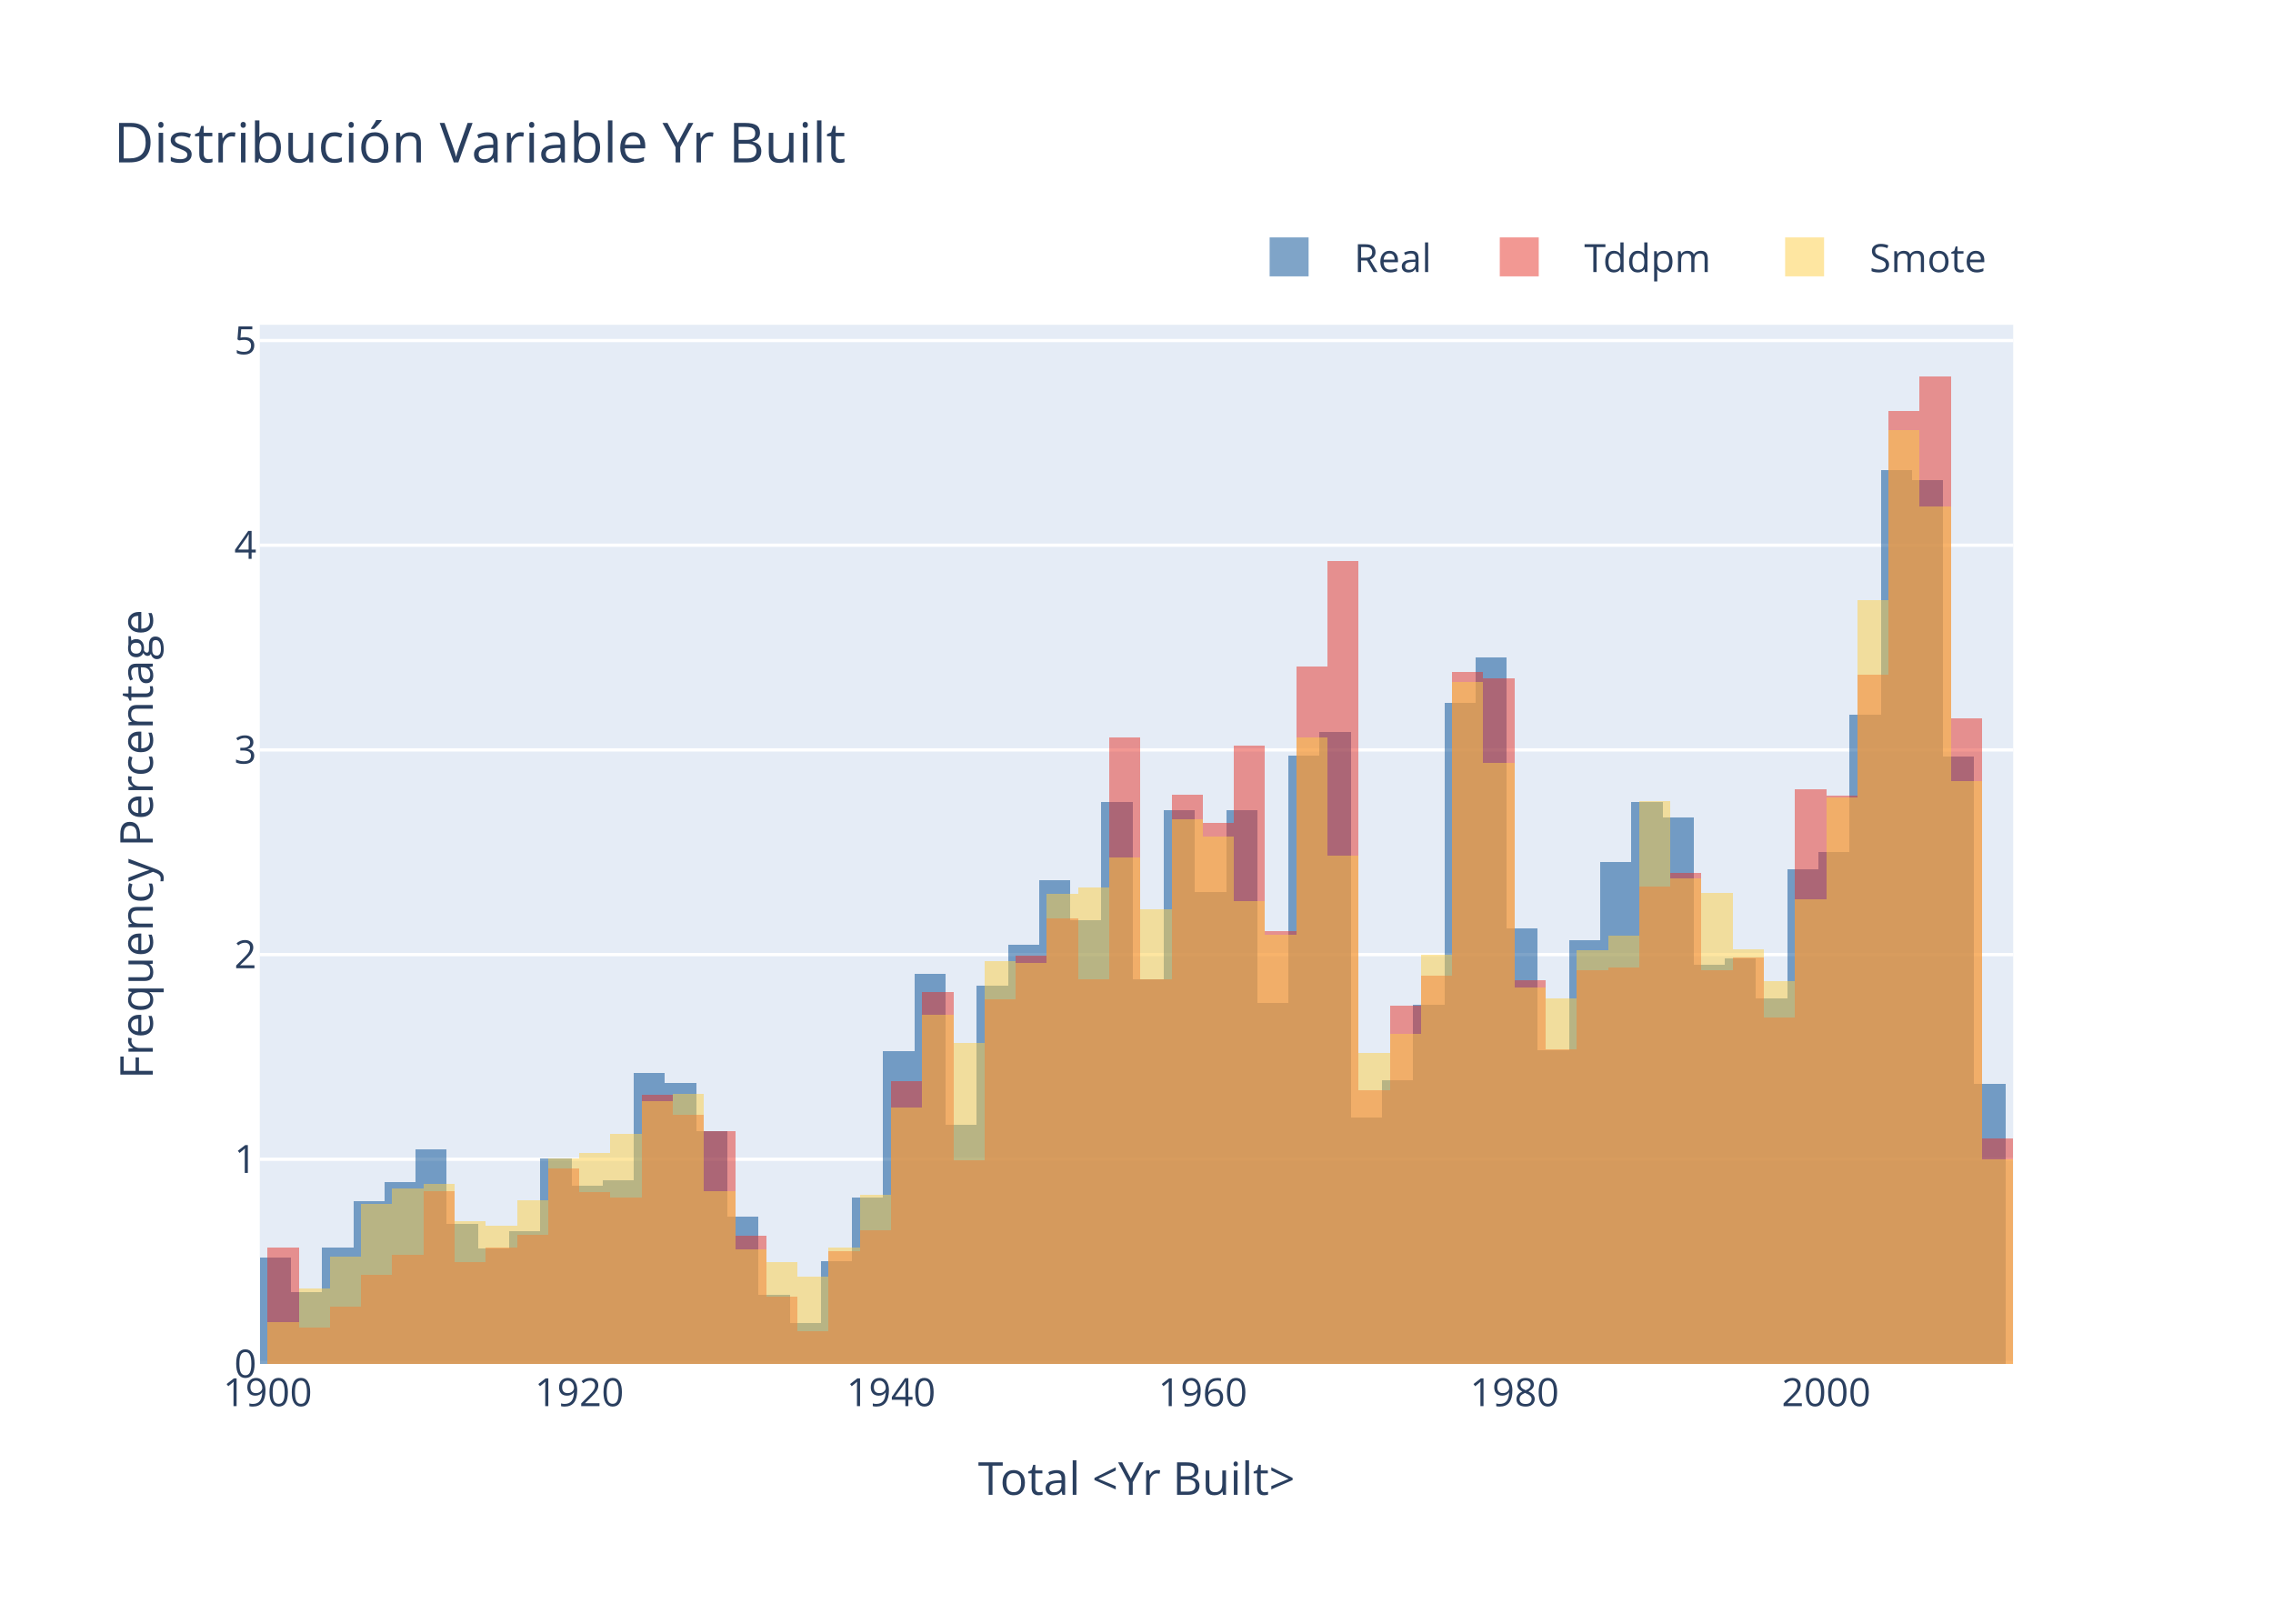
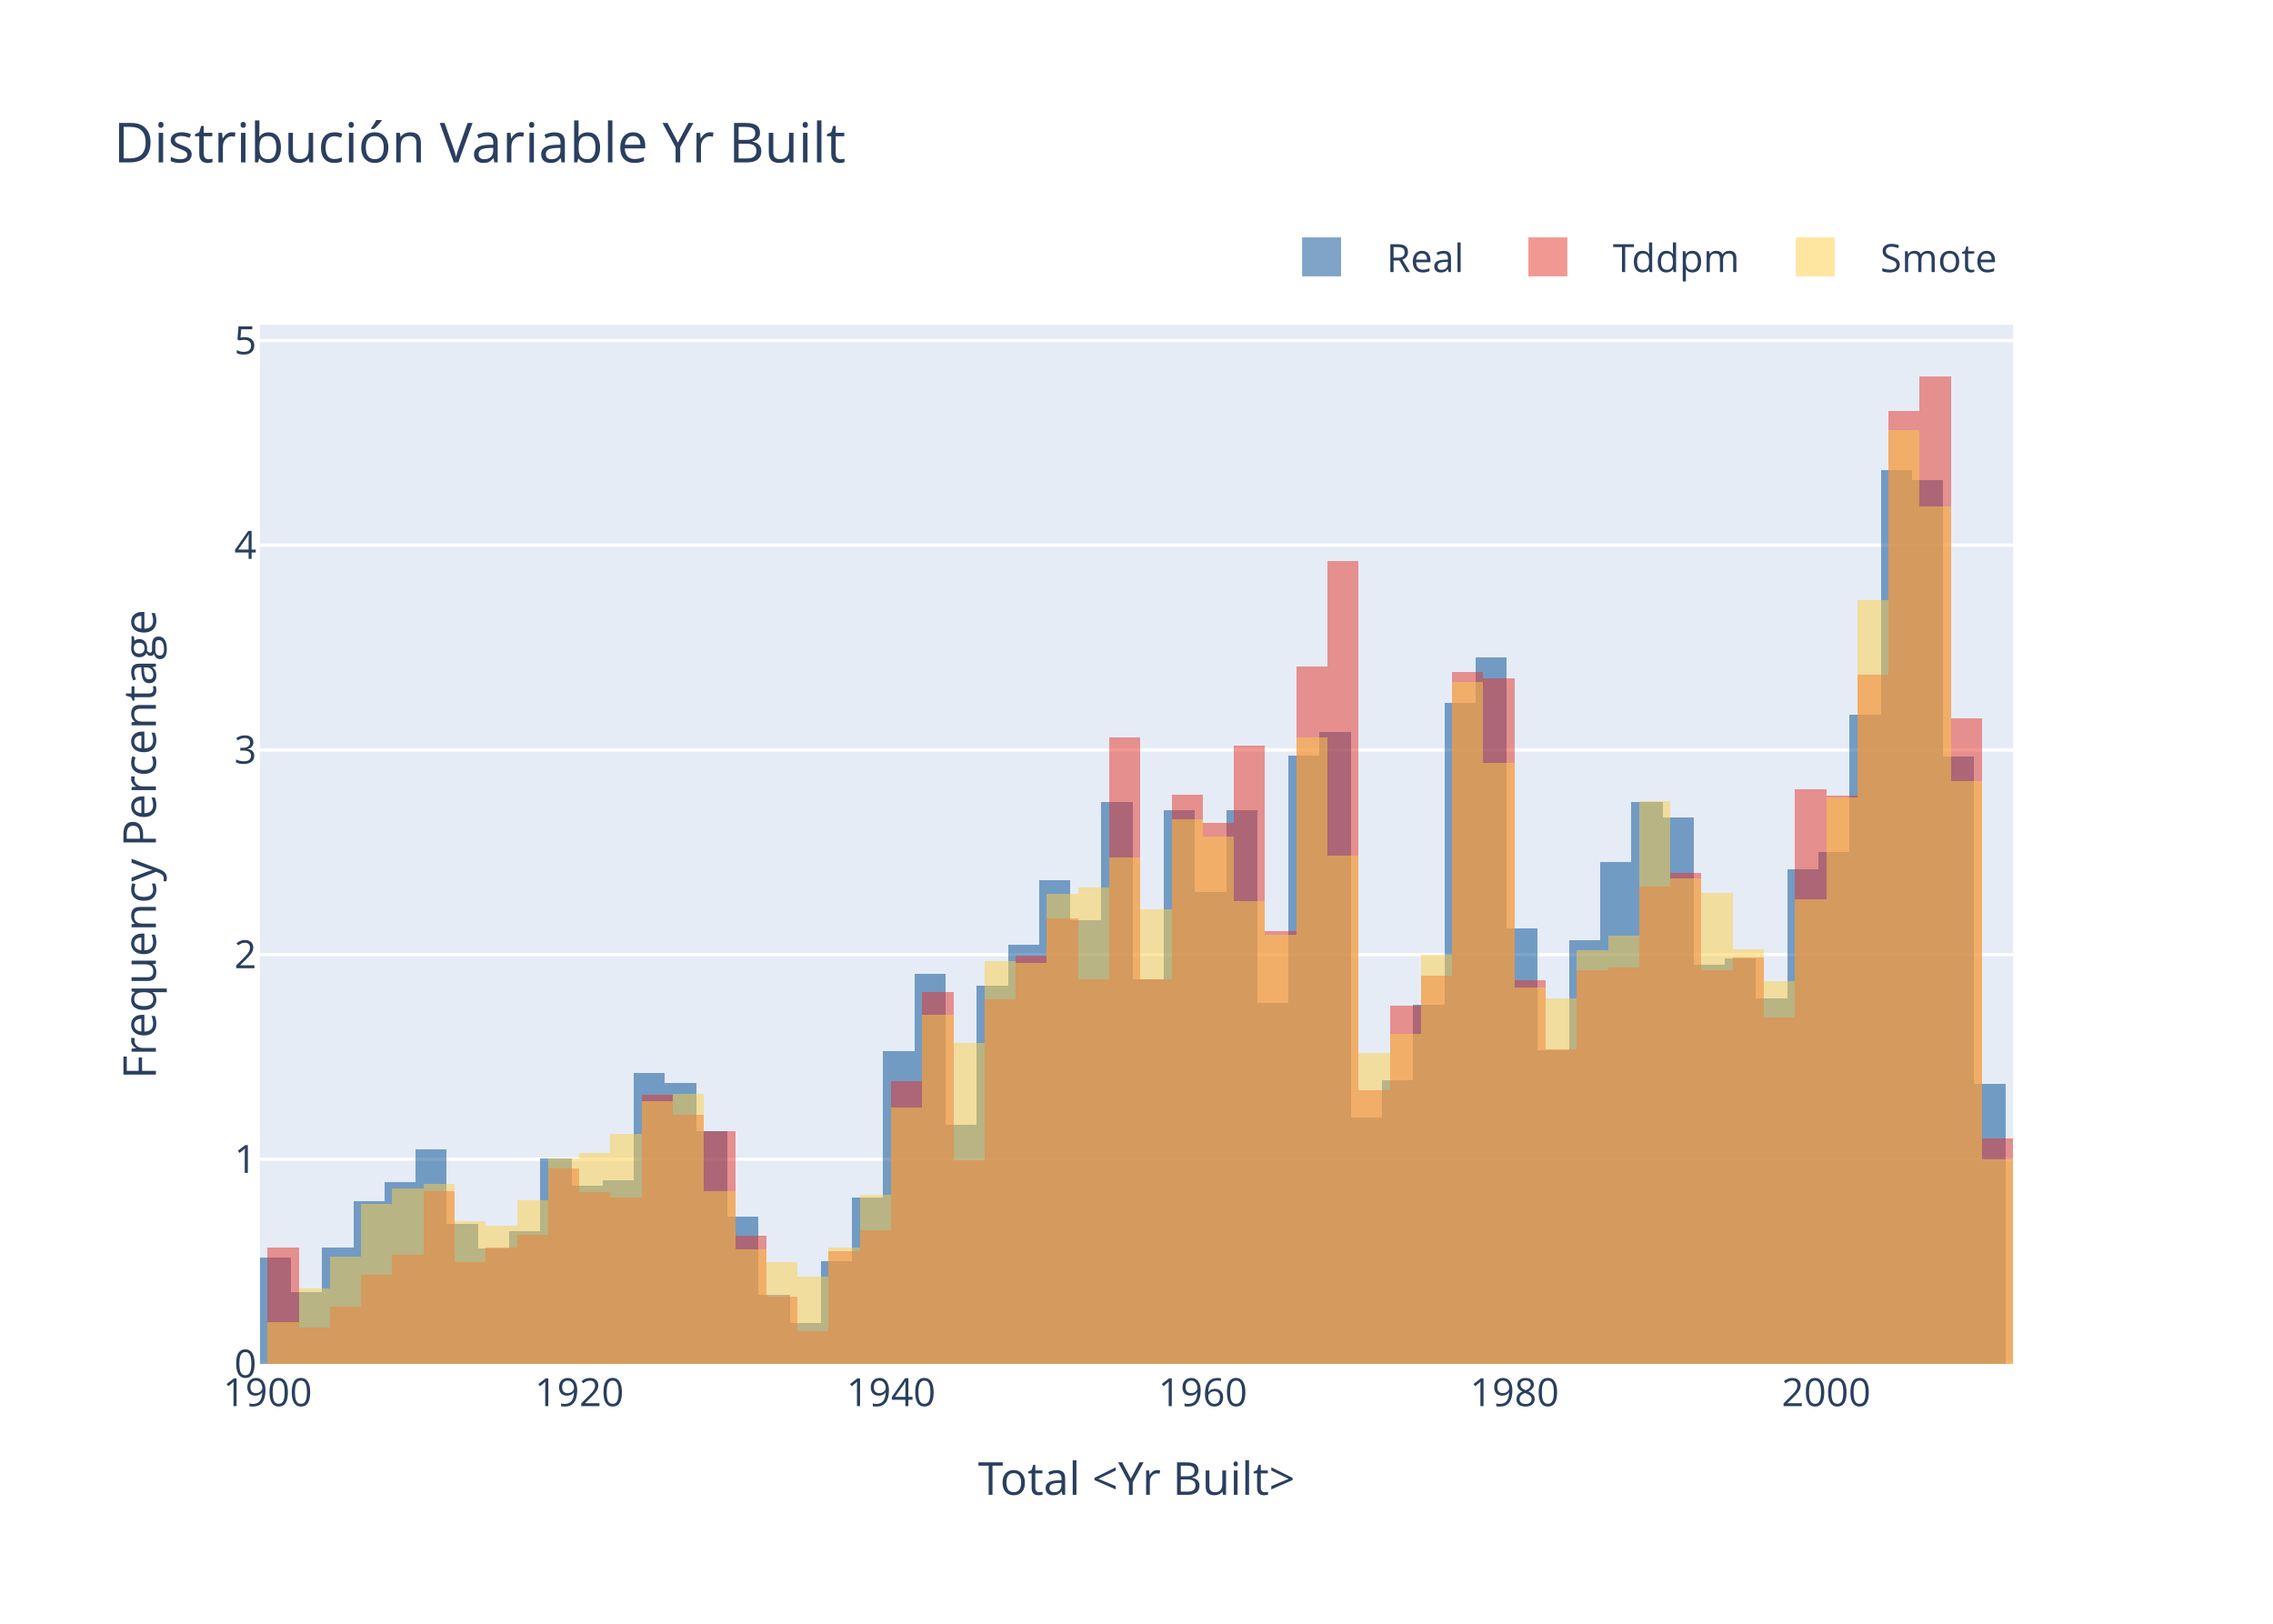
<svg xmlns="http://www.w3.org/2000/svg" class="main-svg" width="700" height="500" style="" viewBox="0 0 700 500">
  <rect x="0" y="0" width="700" height="500" style="fill: rgb(255, 255, 255); fill-opacity: 1;" />
-   <defs id="defs-e7c04e">
+   <defs id="defs-56df5b">
    <g class="clips">
-       <clipPath id="clipe7c04exyplot" class="plotclip">
+       <clipPath id="clip56df5bxyplot" class="plotclip">
        <rect width="540" height="320" />
      </clipPath>
-       <clipPath class="axesclip" id="clipe7c04ex">
+       <clipPath class="axesclip" id="clip56df5bx">
        <rect x="80" y="0" width="540" height="500" />
      </clipPath>
-       <clipPath class="axesclip" id="clipe7c04ey">
+       <clipPath class="axesclip" id="clip56df5by">
        <rect x="0" y="100" width="700" height="320" />
      </clipPath>
-       <clipPath class="axesclip" id="clipe7c04exy">
+       <clipPath class="axesclip" id="clip56df5bxy">
        <rect x="80" y="100" width="540" height="320" />
      </clipPath>
    </g>
    <g class="gradients" />
    <g class="patterns" />
  </defs>
  <g class="bglayer">
    <rect class="bg" x="80" y="100" width="540" height="320" style="fill: rgb(229, 236, 246); fill-opacity: 1; stroke-width: 0;" />
  </g>
  <g class="layer-below">
    <g class="imagelayer" />
    <g class="shapelayer" />
  </g>
  <g class="cartesianlayer">
    <g class="subplot xy">
      <g class="layer-subplot">
        <g class="shapelayer" />
        <g class="imagelayer" />
      </g>
      <g class="minor-gridlayer">
        <g class="x" />
        <g class="y" />
      </g>
      <g class="gridlayer">
        <g class="x" />
        <g class="y">
          <path class="ygrid crisp" transform="translate(0,356.97)" d="M80,0h540" style="stroke: rgb(255, 255, 255); stroke-opacity: 1; stroke-width: 1px;" />
          <path class="ygrid crisp" transform="translate(0,293.95)" d="M80,0h540" style="stroke: rgb(255, 255, 255); stroke-opacity: 1; stroke-width: 1px;" />
          <path class="ygrid crisp" transform="translate(0,230.92)" d="M80,0h540" style="stroke: rgb(255, 255, 255); stroke-opacity: 1; stroke-width: 1px;" />
          <path class="ygrid crisp" transform="translate(0,167.89)" d="M80,0h540" style="stroke: rgb(255, 255, 255); stroke-opacity: 1; stroke-width: 1px;" />
          <path class="ygrid crisp" transform="translate(0,104.86)" d="M80,0h540" style="stroke: rgb(255, 255, 255); stroke-opacity: 1; stroke-width: 1px;" />
        </g>
      </g>
      <g class="zerolinelayer">
        <path class="yzl zl crisp" transform="translate(0,420)" d="M80,0h540" style="stroke: rgb(255, 255, 255); stroke-opacity: 1; stroke-width: 2px;" />
      </g>
      <path class="xlines-below" />
      <path class="ylines-below" />
      <g class="overlines-below" />
      <g class="xaxislayer-below" />
      <g class="yaxislayer-below" />
      <g class="overaxes-below" />
-       <g class="plot" transform="translate(80,100)" clip-path="url(#clipe7c04exyplot)">
+       <g class="plot" transform="translate(80,100)" clip-path="url(#clip56df5bxyplot)">
        <g class="barlayer mlayer">
          <g class="trace bars" shape-rendering="crispEdges" style="opacity: 1;">
            <g class="points">
              <g class="point">
                <path d="M0,320V287.17H9.6V320Z" style="vector-effect: none; opacity: 1; stroke-width: 0px; fill: rgb(0, 75, 147); fill-opacity: 0.5;" />
              </g>
              <g class="point">
                <path d="M9.6,320V297.86H19.2V320Z" style="vector-effect: none; opacity: 1; stroke-width: 0px; fill: rgb(0, 75, 147); fill-opacity: 0.5;" />
              </g>
              <g class="point">
                <path d="M19.2,320V284.12H28.8V320Z" style="vector-effect: none; opacity: 1; stroke-width: 0px; fill: rgb(0, 75, 147); fill-opacity: 0.5;" />
              </g>
              <g class="point">
                <path d="M28.8,320V270H38.4V320Z" style="vector-effect: none; opacity: 1; stroke-width: 0px; fill: rgb(0, 75, 147); fill-opacity: 0.5;" />
              </g>
              <g class="point">
                <path d="M38.4,320V263.89H48V320Z" style="vector-effect: none; opacity: 1; stroke-width: 0px; fill: rgb(0, 75, 147); fill-opacity: 0.5;" />
              </g>
              <g class="point">
                <path d="M48,320V253.97H57.6V320Z" style="vector-effect: none; opacity: 1; stroke-width: 0px; fill: rgb(0, 75, 147); fill-opacity: 0.5;" />
              </g>
              <g class="point">
                <path d="M57.6,320V276.87H67.2V320Z" style="vector-effect: none; opacity: 1; stroke-width: 0px; fill: rgb(0, 75, 147); fill-opacity: 0.5;" />
              </g>
              <g class="point">
                <path d="M67.2,320V284.5H76.8V320Z" style="vector-effect: none; opacity: 1; stroke-width: 0px; fill: rgb(0, 75, 147); fill-opacity: 0.5;" />
              </g>
              <g class="point">
                <path d="M76.8,320V279.16H86.4V320Z" style="vector-effect: none; opacity: 1; stroke-width: 0px; fill: rgb(0, 75, 147); fill-opacity: 0.5;" />
              </g>
              <g class="point">
                <path d="M86.4,320V256.64H96V320Z" style="vector-effect: none; opacity: 1; stroke-width: 0px; fill: rgb(0, 75, 147); fill-opacity: 0.5;" />
              </g>
              <g class="point">
                <path d="M96,320V265.03H105.6V320Z" style="vector-effect: none; opacity: 1; stroke-width: 0px; fill: rgb(0, 75, 147); fill-opacity: 0.5;" />
              </g>
              <g class="point">
                <path d="M105.6,320V263.51H115.2V320Z" style="vector-effect: none; opacity: 1; stroke-width: 0px; fill: rgb(0, 75, 147); fill-opacity: 0.5;" />
              </g>
              <g class="point">
                <path d="M115.2,320V230.3H124.8V320Z" style="vector-effect: none; opacity: 1; stroke-width: 0px; fill: rgb(0, 75, 147); fill-opacity: 0.5;" />
              </g>
              <g class="point">
                <path d="M124.8,320V233.35H134.4V320Z" style="vector-effect: none; opacity: 1; stroke-width: 0px; fill: rgb(0, 75, 147); fill-opacity: 0.5;" />
              </g>
              <g class="point">
                <path d="M134.4,320V248.24H144V320Z" style="vector-effect: none; opacity: 1; stroke-width: 0px; fill: rgb(0, 75, 147); fill-opacity: 0.5;" />
              </g>
              <g class="point">
                <path d="M144,320V274.58H153.6V320Z" style="vector-effect: none; opacity: 1; stroke-width: 0px; fill: rgb(0, 75, 147); fill-opacity: 0.5;" />
              </g>
              <g class="point">
                <path d="M153.6,320V298.62H163.2V320Z" style="vector-effect: none; opacity: 1; stroke-width: 0px; fill: rgb(0, 75, 147); fill-opacity: 0.5;" />
              </g>
              <g class="point">
                <path d="M163.2,320V307.4H172.8V320Z" style="vector-effect: none; opacity: 1; stroke-width: 0px; fill: rgb(0, 75, 147); fill-opacity: 0.5;" />
              </g>
              <g class="point">
                <path d="M172.8,320V288.32H182.4V320Z" style="vector-effect: none; opacity: 1; stroke-width: 0px; fill: rgb(0, 75, 147); fill-opacity: 0.5;" />
              </g>
              <g class="point">
                <path d="M182.4,320V268.85H192V320Z" style="vector-effect: none; opacity: 1; stroke-width: 0px; fill: rgb(0, 75, 147); fill-opacity: 0.5;" />
              </g>
              <g class="point">
                <path d="M192,320V223.81H201.6V320Z" style="vector-effect: none; opacity: 1; stroke-width: 0px; fill: rgb(0, 75, 147); fill-opacity: 0.5;" />
              </g>
              <g class="point">
                <path d="M201.6,320V199.76H211.2V320Z" style="vector-effect: none; opacity: 1; stroke-width: 0px; fill: rgb(0, 75, 147); fill-opacity: 0.5;" />
              </g>
              <g class="point">
                <path d="M211.2,320V246.33H220.8V320Z" style="vector-effect: none; opacity: 1; stroke-width: 0px; fill: rgb(0, 75, 147); fill-opacity: 0.5;" />
              </g>
              <g class="point">
                <path d="M220.8,320V203.58H230.4V320Z" style="vector-effect: none; opacity: 1; stroke-width: 0px; fill: rgb(0, 75, 147); fill-opacity: 0.5;" />
              </g>
              <g class="point">
                <path d="M230.4,320V190.98H240V320Z" style="vector-effect: none; opacity: 1; stroke-width: 0px; fill: rgb(0, 75, 147); fill-opacity: 0.5;" />
              </g>
              <g class="point">
                <path d="M240,320V171.14H249.6V320Z" style="vector-effect: none; opacity: 1; stroke-width: 0px; fill: rgb(0, 75, 147); fill-opacity: 0.5;" />
              </g>
              <g class="point">
                <path d="M249.6,320V183.35H259.2V320Z" style="vector-effect: none; opacity: 1; stroke-width: 0px; fill: rgb(0, 75, 147); fill-opacity: 0.5;" />
              </g>
              <g class="point">
                <path d="M259.2,320V147.09H268.8V320Z" style="vector-effect: none; opacity: 1; stroke-width: 0px; fill: rgb(0, 75, 147); fill-opacity: 0.5;" />
              </g>
              <g class="point">
                <path d="M268.8,320V201.67H278.4V320Z" style="vector-effect: none; opacity: 1; stroke-width: 0px; fill: rgb(0, 75, 147); fill-opacity: 0.5;" />
              </g>
              <g class="point">
                <path d="M278.4,320V149.38H288V320Z" style="vector-effect: none; opacity: 1; stroke-width: 0px; fill: rgb(0, 75, 147); fill-opacity: 0.5;" />
              </g>
              <g class="point">
                <path d="M288,320V174.57H297.6V320Z" style="vector-effect: none; opacity: 1; stroke-width: 0px; fill: rgb(0, 75, 147); fill-opacity: 0.5;" />
              </g>
              <g class="point">
                <path d="M297.6,320V149.38H307.2V320Z" style="vector-effect: none; opacity: 1; stroke-width: 0px; fill: rgb(0, 75, 147); fill-opacity: 0.5;" />
              </g>
              <g class="point">
                <path d="M307.2,320V208.92H316.8V320Z" style="vector-effect: none; opacity: 1; stroke-width: 0px; fill: rgb(0, 75, 147); fill-opacity: 0.5;" />
              </g>
              <g class="point">
                <path d="M316.8,320V132.58H326.4V320Z" style="vector-effect: none; opacity: 1; stroke-width: 0px; fill: rgb(0, 75, 147); fill-opacity: 0.5;" />
              </g>
              <g class="point">
                <path d="M326.4,320V125.33H336V320Z" style="vector-effect: none; opacity: 1; stroke-width: 0px; fill: rgb(0, 75, 147); fill-opacity: 0.5;" />
              </g>
              <g class="point">
                <path d="M336,320V244.04H345.6V320Z" style="vector-effect: none; opacity: 1; stroke-width: 0px; fill: rgb(0, 75, 147); fill-opacity: 0.5;" />
              </g>
              <g class="point">
                <path d="M345.6,320V232.59H355.2V320Z" style="vector-effect: none; opacity: 1; stroke-width: 0px; fill: rgb(0, 75, 147); fill-opacity: 0.5;" />
              </g>
              <g class="point">
                <path d="M355.2,320V209.31H364.8V320Z" style="vector-effect: none; opacity: 1; stroke-width: 0px; fill: rgb(0, 75, 147); fill-opacity: 0.5;" />
              </g>
              <g class="point">
                <path d="M364.8,320V116.55H374.4V320Z" style="vector-effect: none; opacity: 1; stroke-width: 0px; fill: rgb(0, 75, 147); fill-opacity: 0.5;" />
              </g>
              <g class="point">
                <path d="M374.4,320V102.43H384V320Z" style="vector-effect: none; opacity: 1; stroke-width: 0px; fill: rgb(0, 75, 147); fill-opacity: 0.5;" />
              </g>
              <g class="point">
                <path d="M384,320V186.02H393.6V320Z" style="vector-effect: none; opacity: 1; stroke-width: 0px; fill: rgb(0, 75, 147); fill-opacity: 0.5;" />
              </g>
              <g class="point">
                <path d="M393.6,320V223.43H403.2V320Z" style="vector-effect: none; opacity: 1; stroke-width: 0px; fill: rgb(0, 75, 147); fill-opacity: 0.5;" />
              </g>
              <g class="point">
                <path d="M403.2,320V189.46H412.8V320Z" style="vector-effect: none; opacity: 1; stroke-width: 0px; fill: rgb(0, 75, 147); fill-opacity: 0.5;" />
              </g>
              <g class="point">
                <path d="M412.8,320V165.41H422.4V320Z" style="vector-effect: none; opacity: 1; stroke-width: 0px; fill: rgb(0, 75, 147); fill-opacity: 0.5;" />
              </g>
              <g class="point">
                <path d="M422.4,320V147.09H432V320Z" style="vector-effect: none; opacity: 1; stroke-width: 0px; fill: rgb(0, 75, 147); fill-opacity: 0.5;" />
              </g>
              <g class="point">
                <path d="M432,320V151.67H441.6V320Z" style="vector-effect: none; opacity: 1; stroke-width: 0px; fill: rgb(0, 75, 147); fill-opacity: 0.5;" />
              </g>
              <g class="point">
                <path d="M441.6,320V197.09H451.2V320Z" style="vector-effect: none; opacity: 1; stroke-width: 0px; fill: rgb(0, 75, 147); fill-opacity: 0.5;" />
              </g>
              <g class="point">
                <path d="M451.2,320V195.18H460.8V320Z" style="vector-effect: none; opacity: 1; stroke-width: 0px; fill: rgb(0, 75, 147); fill-opacity: 0.5;" />
              </g>
              <g class="point">
                <path d="M460.8,320V207.4H470.4V320Z" style="vector-effect: none; opacity: 1; stroke-width: 0px; fill: rgb(0, 75, 147); fill-opacity: 0.5;" />
              </g>
              <g class="point">
                <path d="M470.4,320V167.7H480V320Z" style="vector-effect: none; opacity: 1; stroke-width: 0px; fill: rgb(0, 75, 147); fill-opacity: 0.5;" />
              </g>
              <g class="point">
                <path d="M480,320V162.36H489.6V320Z" style="vector-effect: none; opacity: 1; stroke-width: 0px; fill: rgb(0, 75, 147); fill-opacity: 0.5;" />
              </g>
              <g class="point">
                <path d="M489.6,320V119.99H499.2V320Z" style="vector-effect: none; opacity: 1; stroke-width: 0px; fill: rgb(0, 75, 147); fill-opacity: 0.5;" />
              </g>
              <g class="point">
                <path d="M499.2,320V44.79H508.8V320Z" style="vector-effect: none; opacity: 1; stroke-width: 0px; fill: rgb(0, 75, 147); fill-opacity: 0.5;" />
              </g>
              <g class="point">
                <path d="M508.8,320V47.84H518.4V320Z" style="vector-effect: none; opacity: 1; stroke-width: 0px; fill: rgb(0, 75, 147); fill-opacity: 0.5;" />
              </g>
              <g class="point">
                <path d="M518.4,320V132.96H528V320Z" style="vector-effect: none; opacity: 1; stroke-width: 0px; fill: rgb(0, 75, 147); fill-opacity: 0.5;" />
              </g>
              <g class="point">
                <path d="M528,320V233.73H537.6V320Z" style="vector-effect: none; opacity: 1; stroke-width: 0px; fill: rgb(0, 75, 147); fill-opacity: 0.5;" />
              </g>
            </g>
          </g>
          <g class="trace bars" shape-rendering="crispEdges" style="opacity: 1;">
            <g class="points">
              <g class="point">
                <path d="M2.4,320V284.04H12V320Z" style="vector-effect: none; opacity: 1; stroke-width: 0px; fill: rgb(230, 51, 41); fill-opacity: 0.5;" />
              </g>
              <g class="point">
                <path d="M12,320V308.82H21.6V320Z" style="vector-effect: none; opacity: 1; stroke-width: 0px; fill: rgb(230, 51, 41); fill-opacity: 0.5;" />
              </g>
              <g class="point">
                <path d="M21.6,320V302.47H31.2V320Z" style="vector-effect: none; opacity: 1; stroke-width: 0px; fill: rgb(230, 51, 41); fill-opacity: 0.5;" />
              </g>
              <g class="point">
                <path d="M31.2,320V292.5H40.8V320Z" style="vector-effect: none; opacity: 1; stroke-width: 0px; fill: rgb(230, 51, 41); fill-opacity: 0.5;" />
              </g>
              <g class="point">
                <path d="M40.8,320V286.46H50.4V320Z" style="vector-effect: none; opacity: 1; stroke-width: 0px; fill: rgb(230, 51, 41); fill-opacity: 0.5;" />
              </g>
              <g class="point">
                <path d="M50.4,320V266.82H60V320Z" style="vector-effect: none; opacity: 1; stroke-width: 0px; fill: rgb(230, 51, 41); fill-opacity: 0.5;" />
              </g>
              <g class="point">
                <path d="M60,320V288.57H69.6V320Z" style="vector-effect: none; opacity: 1; stroke-width: 0px; fill: rgb(230, 51, 41); fill-opacity: 0.5;" />
              </g>
              <g class="point">
                <path d="M69.6,320V284.04H79.2V320Z" style="vector-effect: none; opacity: 1; stroke-width: 0px; fill: rgb(230, 51, 41); fill-opacity: 0.5;" />
              </g>
              <g class="point">
                <path d="M79.2,320V280.11H88.8V320Z" style="vector-effect: none; opacity: 1; stroke-width: 0px; fill: rgb(230, 51, 41); fill-opacity: 0.5;" />
              </g>
              <g class="point">
                <path d="M88.8,320V259.86H98.4V320Z" style="vector-effect: none; opacity: 1; stroke-width: 0px; fill: rgb(230, 51, 41); fill-opacity: 0.5;" />
              </g>
              <g class="point">
                <path d="M98.4,320V267.12H108V320Z" style="vector-effect: none; opacity: 1; stroke-width: 0px; fill: rgb(230, 51, 41); fill-opacity: 0.5;" />
              </g>
              <g class="point">
                <path d="M108,320V268.63H117.6V320Z" style="vector-effect: none; opacity: 1; stroke-width: 0px; fill: rgb(230, 51, 41); fill-opacity: 0.5;" />
              </g>
              <g class="point">
                <path d="M117.6,320V237.2H127.2V320Z" style="vector-effect: none; opacity: 1; stroke-width: 0px; fill: rgb(230, 51, 41); fill-opacity: 0.5;" />
              </g>
              <g class="point">
                <path d="M127.2,320V243.24H136.8V320Z" style="vector-effect: none; opacity: 1; stroke-width: 0px; fill: rgb(230, 51, 41); fill-opacity: 0.5;" />
              </g>
              <g class="point">
                <path d="M136.8,320V248.38H146.4V320Z" style="vector-effect: none; opacity: 1; stroke-width: 0px; fill: rgb(230, 51, 41); fill-opacity: 0.5;" />
              </g>
              <g class="point">
                <path d="M146.4,320V280.41H156V320Z" style="vector-effect: none; opacity: 1; stroke-width: 0px; fill: rgb(230, 51, 41); fill-opacity: 0.5;" />
              </g>
              <g class="point">
                <path d="M156,320V299.15H165.6V320Z" style="vector-effect: none; opacity: 1; stroke-width: 0px; fill: rgb(230, 51, 41); fill-opacity: 0.5;" />
              </g>
              <g class="point">
                <path d="M165.6,320V310.03H175.2V320Z" style="vector-effect: none; opacity: 1; stroke-width: 0px; fill: rgb(230, 51, 41); fill-opacity: 0.5;" />
              </g>
              <g class="point">
                <path d="M175.2,320V285.25H184.8V320Z" style="vector-effect: none; opacity: 1; stroke-width: 0px; fill: rgb(230, 51, 41); fill-opacity: 0.5;" />
              </g>
              <g class="point">
                <path d="M184.8,320V278.9H194.4V320Z" style="vector-effect: none; opacity: 1; stroke-width: 0px; fill: rgb(230, 51, 41); fill-opacity: 0.5;" />
              </g>
              <g class="point">
                <path d="M194.4,320V232.97H204V320Z" style="vector-effect: none; opacity: 1; stroke-width: 0px; fill: rgb(230, 51, 41); fill-opacity: 0.5;" />
              </g>
              <g class="point">
                <path d="M204,320V205.47H213.6V320Z" style="vector-effect: none; opacity: 1; stroke-width: 0px; fill: rgb(230, 51, 41); fill-opacity: 0.5;" />
              </g>
              <g class="point">
                <path d="M213.6,320V257.15H223.2V320Z" style="vector-effect: none; opacity: 1; stroke-width: 0px; fill: rgb(230, 51, 41); fill-opacity: 0.5;" />
              </g>
              <g class="point">
                <path d="M223.2,320V207.59H232.8V320Z" style="vector-effect: none; opacity: 1; stroke-width: 0px; fill: rgb(230, 51, 41); fill-opacity: 0.5;" />
              </g>
              <g class="point">
                <path d="M232.8,320V194.29H242.4V320Z" style="vector-effect: none; opacity: 1; stroke-width: 0px; fill: rgb(230, 51, 41); fill-opacity: 0.5;" />
              </g>
              <g class="point">
                <path d="M242.4,320V182.81H252V320Z" style="vector-effect: none; opacity: 1; stroke-width: 0px; fill: rgb(230, 51, 41); fill-opacity: 0.5;" />
              </g>
              <g class="point">
                <path d="M252,320V201.54H261.6V320Z" style="vector-effect: none; opacity: 1; stroke-width: 0px; fill: rgb(230, 51, 41); fill-opacity: 0.5;" />
              </g>
              <g class="point">
                <path d="M261.6,320V127.2H271.2V320Z" style="vector-effect: none; opacity: 1; stroke-width: 0px; fill: rgb(230, 51, 41); fill-opacity: 0.5;" />
              </g>
              <g class="point">
                <path d="M271.2,320V201.54H280.8V320Z" style="vector-effect: none; opacity: 1; stroke-width: 0px; fill: rgb(230, 51, 41); fill-opacity: 0.5;" />
              </g>
              <g class="point">
                <path d="M280.8,320V144.73H290.4V320Z" style="vector-effect: none; opacity: 1; stroke-width: 0px; fill: rgb(230, 51, 41); fill-opacity: 0.5;" />
              </g>
              <g class="point">
                <path d="M290.4,320V153.5H300V320Z" style="vector-effect: none; opacity: 1; stroke-width: 0px; fill: rgb(230, 51, 41); fill-opacity: 0.5;" />
              </g>
              <g class="point">
                <path d="M300,320V129.62H309.6V320Z" style="vector-effect: none; opacity: 1; stroke-width: 0px; fill: rgb(230, 51, 41); fill-opacity: 0.5;" />
              </g>
              <g class="point">
                <path d="M309.6,320V186.74H319.2V320Z" style="vector-effect: none; opacity: 1; stroke-width: 0px; fill: rgb(230, 51, 41); fill-opacity: 0.5;" />
              </g>
              <g class="point">
                <path d="M319.2,320V105.15H328.8V320Z" style="vector-effect: none; opacity: 1; stroke-width: 0px; fill: rgb(230, 51, 41); fill-opacity: 0.5;" />
              </g>
              <g class="point">
                <path d="M328.8,320V72.81H338.4V320Z" style="vector-effect: none; opacity: 1; stroke-width: 0px; fill: rgb(230, 51, 41); fill-opacity: 0.5;" />
              </g>
              <g class="point">
                <path d="M338.4,320V235.69H348V320Z" style="vector-effect: none; opacity: 1; stroke-width: 0px; fill: rgb(230, 51, 41); fill-opacity: 0.5;" />
              </g>
              <g class="point">
                <path d="M348,320V209.7H357.6V320Z" style="vector-effect: none; opacity: 1; stroke-width: 0px; fill: rgb(230, 51, 41); fill-opacity: 0.5;" />
              </g>
              <g class="point">
                <path d="M357.6,320V200.33H367.2V320Z" style="vector-effect: none; opacity: 1; stroke-width: 0px; fill: rgb(230, 51, 41); fill-opacity: 0.5;" />
              </g>
              <g class="point">
                <path d="M367.2,320V106.96H376.8V320Z" style="vector-effect: none; opacity: 1; stroke-width: 0px; fill: rgb(230, 51, 41); fill-opacity: 0.5;" />
              </g>
              <g class="point">
                <path d="M376.8,320V108.77H386.4V320Z" style="vector-effect: none; opacity: 1; stroke-width: 0px; fill: rgb(230, 51, 41); fill-opacity: 0.5;" />
              </g>
              <g class="point">
                <path d="M386.4,320V201.84H396V320Z" style="vector-effect: none; opacity: 1; stroke-width: 0px; fill: rgb(230, 51, 41); fill-opacity: 0.5;" />
              </g>
              <g class="point">
                <path d="M396,320V223H405.6V320Z" style="vector-effect: none; opacity: 1; stroke-width: 0px; fill: rgb(230, 51, 41); fill-opacity: 0.5;" />
              </g>
              <g class="point">
                <path d="M405.6,320V198.82H415.2V320Z" style="vector-effect: none; opacity: 1; stroke-width: 0px; fill: rgb(230, 51, 41); fill-opacity: 0.5;" />
              </g>
              <g class="point">
                <path d="M415.2,320V197.92H424.8V320Z" style="vector-effect: none; opacity: 1; stroke-width: 0px; fill: rgb(230, 51, 41); fill-opacity: 0.5;" />
              </g>
              <g class="point">
                <path d="M424.8,320V173.14H434.4V320Z" style="vector-effect: none; opacity: 1; stroke-width: 0px; fill: rgb(230, 51, 41); fill-opacity: 0.5;" />
              </g>
              <g class="point">
                <path d="M434.4,320V168.91H444V320Z" style="vector-effect: none; opacity: 1; stroke-width: 0px; fill: rgb(230, 51, 41); fill-opacity: 0.5;" />
              </g>
              <g class="point">
                <path d="M444,320V198.82H453.6V320Z" style="vector-effect: none; opacity: 1; stroke-width: 0px; fill: rgb(230, 51, 41); fill-opacity: 0.5;" />
              </g>
              <g class="point">
                <path d="M453.6,320V194.89H463.2V320Z" style="vector-effect: none; opacity: 1; stroke-width: 0px; fill: rgb(230, 51, 41); fill-opacity: 0.5;" />
              </g>
              <g class="point">
                <path d="M463.2,320V213.33H472.8V320Z" style="vector-effect: none; opacity: 1; stroke-width: 0px; fill: rgb(230, 51, 41); fill-opacity: 0.5;" />
              </g>
              <g class="point">
                <path d="M472.8,320V142.92H482.4V320Z" style="vector-effect: none; opacity: 1; stroke-width: 0px; fill: rgb(230, 51, 41); fill-opacity: 0.5;" />
              </g>
              <g class="point">
                <path d="M482.4,320V145.03H492V320Z" style="vector-effect: none; opacity: 1; stroke-width: 0px; fill: rgb(230, 51, 41); fill-opacity: 0.5;" />
              </g>
              <g class="point">
                <path d="M492,320V107.86H501.6V320Z" style="vector-effect: none; opacity: 1; stroke-width: 0px; fill: rgb(230, 51, 41); fill-opacity: 0.5;" />
              </g>
              <g class="point">
                <path d="M501.6,320V26.58H511.2V320Z" style="vector-effect: none; opacity: 1; stroke-width: 0px; fill: rgb(230, 51, 41); fill-opacity: 0.5;" />
              </g>
              <g class="point">
                <path d="M511.2,320V16H520.8V320Z" style="vector-effect: none; opacity: 1; stroke-width: 0px; fill: rgb(230, 51, 41); fill-opacity: 0.5;" />
              </g>
              <g class="point">
                <path d="M520.8,320V121.16H530.4V320Z" style="vector-effect: none; opacity: 1; stroke-width: 0px; fill: rgb(230, 51, 41); fill-opacity: 0.5;" />
              </g>
              <g class="point">
                <path d="M530.4,320V250.5H540V320Z" style="vector-effect: none; opacity: 1; stroke-width: 0px; fill: rgb(230, 51, 41); fill-opacity: 0.5;" />
              </g>
            </g>
          </g>
          <g class="trace bars" shape-rendering="crispEdges" style="opacity: 1;">
            <g class="points">
              <g class="point">
                <path d="M2.4,320V307.24H12V320Z" style="vector-effect: none; opacity: 1; stroke-width: 0px; fill: rgb(254, 207, 68); fill-opacity: 0.5;" />
              </g>
              <g class="point">
                <path d="M12,320V296.9H21.6V320Z" style="vector-effect: none; opacity: 1; stroke-width: 0px; fill: rgb(254, 207, 68); fill-opacity: 0.5;" />
              </g>
              <g class="point">
                <path d="M21.6,320V286.87H31.2V320Z" style="vector-effect: none; opacity: 1; stroke-width: 0px; fill: rgb(254, 207, 68); fill-opacity: 0.5;" />
              </g>
              <g class="point">
                <path d="M31.2,320V270.77H40.8V320Z" style="vector-effect: none; opacity: 1; stroke-width: 0px; fill: rgb(254, 207, 68); fill-opacity: 0.5;" />
              </g>
              <g class="point">
                <path d="M40.8,320V265.9H50.4V320Z" style="vector-effect: none; opacity: 1; stroke-width: 0px; fill: rgb(254, 207, 68); fill-opacity: 0.5;" />
              </g>
              <g class="point">
                <path d="M50.4,320V264.69H60V320Z" style="vector-effect: none; opacity: 1; stroke-width: 0px; fill: rgb(254, 207, 68); fill-opacity: 0.5;" />
              </g>
              <g class="point">
                <path d="M60,320V275.93H69.6V320Z" style="vector-effect: none; opacity: 1; stroke-width: 0px; fill: rgb(254, 207, 68); fill-opacity: 0.5;" />
              </g>
              <g class="point">
                <path d="M69.6,320V277.45H79.2V320Z" style="vector-effect: none; opacity: 1; stroke-width: 0px; fill: rgb(254, 207, 68); fill-opacity: 0.5;" />
              </g>
              <g class="point">
                <path d="M79.2,320V269.55H88.8V320Z" style="vector-effect: none; opacity: 1; stroke-width: 0px; fill: rgb(254, 207, 68); fill-opacity: 0.5;" />
              </g>
              <g class="point">
                <path d="M88.8,320V256.79H98.4V320Z" style="vector-effect: none; opacity: 1; stroke-width: 0px; fill: rgb(254, 207, 68); fill-opacity: 0.5;" />
              </g>
              <g class="point">
                <path d="M98.4,320V254.96H108V320Z" style="vector-effect: none; opacity: 1; stroke-width: 0px; fill: rgb(254, 207, 68); fill-opacity: 0.5;" />
              </g>
              <g class="point">
                <path d="M108,320V249.19H117.6V320Z" style="vector-effect: none; opacity: 1; stroke-width: 0px; fill: rgb(254, 207, 68); fill-opacity: 0.5;" />
              </g>
              <g class="point">
                <path d="M117.6,320V239.16H127.2V320Z" style="vector-effect: none; opacity: 1; stroke-width: 0px; fill: rgb(254, 207, 68); fill-opacity: 0.5;" />
              </g>
              <g class="point">
                <path d="M127.2,320V236.73H136.8V320Z" style="vector-effect: none; opacity: 1; stroke-width: 0px; fill: rgb(254, 207, 68); fill-opacity: 0.5;" />
              </g>
              <g class="point">
                <path d="M136.8,320V266.82H146.4V320Z" style="vector-effect: none; opacity: 1; stroke-width: 0px; fill: rgb(254, 207, 68); fill-opacity: 0.5;" />
              </g>
              <g class="point">
                <path d="M146.4,320V284.75H156V320Z" style="vector-effect: none; opacity: 1; stroke-width: 0px; fill: rgb(254, 207, 68); fill-opacity: 0.5;" />
              </g>
              <g class="point">
                <path d="M156,320V288.7H165.6V320Z" style="vector-effect: none; opacity: 1; stroke-width: 0px; fill: rgb(254, 207, 68); fill-opacity: 0.5;" />
              </g>
              <g class="point">
                <path d="M165.6,320V293.26H175.2V320Z" style="vector-effect: none; opacity: 1; stroke-width: 0px; fill: rgb(254, 207, 68); fill-opacity: 0.5;" />
              </g>
              <g class="point">
                <path d="M175.2,320V284.14H184.8V320Z" style="vector-effect: none; opacity: 1; stroke-width: 0px; fill: rgb(254, 207, 68); fill-opacity: 0.5;" />
              </g>
              <g class="point">
                <path d="M184.8,320V268.03H194.4V320Z" style="vector-effect: none; opacity: 1; stroke-width: 0px; fill: rgb(254, 207, 68); fill-opacity: 0.5;" />
              </g>
              <g class="point">
                <path d="M194.4,320V240.98H204V320Z" style="vector-effect: none; opacity: 1; stroke-width: 0px; fill: rgb(254, 207, 68); fill-opacity: 0.5;" />
              </g>
              <g class="point">
                <path d="M204,320V212.42H213.6V320Z" style="vector-effect: none; opacity: 1; stroke-width: 0px; fill: rgb(254, 207, 68); fill-opacity: 0.5;" />
              </g>
              <g class="point">
                <path d="M213.6,320V221.23H223.2V320Z" style="vector-effect: none; opacity: 1; stroke-width: 0px; fill: rgb(254, 207, 68); fill-opacity: 0.5;" />
              </g>
              <g class="point">
                <path d="M223.2,320V196.01H232.8V320Z" style="vector-effect: none; opacity: 1; stroke-width: 0px; fill: rgb(254, 207, 68); fill-opacity: 0.5;" />
              </g>
              <g class="point">
                <path d="M232.8,320V196.61H242.4V320Z" style="vector-effect: none; opacity: 1; stroke-width: 0px; fill: rgb(254, 207, 68); fill-opacity: 0.5;" />
              </g>
              <g class="point">
                <path d="M242.4,320V175.34H252V320Z" style="vector-effect: none; opacity: 1; stroke-width: 0px; fill: rgb(254, 207, 68); fill-opacity: 0.5;" />
              </g>
              <g class="point">
                <path d="M252,320V173.21H261.6V320Z" style="vector-effect: none; opacity: 1; stroke-width: 0px; fill: rgb(254, 207, 68); fill-opacity: 0.5;" />
              </g>
              <g class="point">
                <path d="M261.6,320V164.1H271.2V320Z" style="vector-effect: none; opacity: 1; stroke-width: 0px; fill: rgb(254, 207, 68); fill-opacity: 0.5;" />
              </g>
              <g class="point">
                <path d="M271.2,320V179.9H280.8V320Z" style="vector-effect: none; opacity: 1; stroke-width: 0px; fill: rgb(254, 207, 68); fill-opacity: 0.5;" />
              </g>
              <g class="point">
                <path d="M280.8,320V152.24H290.4V320Z" style="vector-effect: none; opacity: 1; stroke-width: 0px; fill: rgb(254, 207, 68); fill-opacity: 0.5;" />
              </g>
              <g class="point">
                <path d="M290.4,320V157.71H300V320Z" style="vector-effect: none; opacity: 1; stroke-width: 0px; fill: rgb(254, 207, 68); fill-opacity: 0.5;" />
              </g>
              <g class="point">
                <path d="M300,320V177.47H309.6V320Z" style="vector-effect: none; opacity: 1; stroke-width: 0px; fill: rgb(254, 207, 68); fill-opacity: 0.5;" />
              </g>
              <g class="point">
                <path d="M309.6,320V187.8H319.2V320Z" style="vector-effect: none; opacity: 1; stroke-width: 0px; fill: rgb(254, 207, 68); fill-opacity: 0.5;" />
              </g>
              <g class="point">
                <path d="M319.2,320V127.02H328.8V320Z" style="vector-effect: none; opacity: 1; stroke-width: 0px; fill: rgb(254, 207, 68); fill-opacity: 0.5;" />
              </g>
              <g class="point">
                <path d="M328.8,320V163.49H338.4V320Z" style="vector-effect: none; opacity: 1; stroke-width: 0px; fill: rgb(254, 207, 68); fill-opacity: 0.5;" />
              </g>
              <g class="point">
                <path d="M338.4,320V224.27H348V320Z" style="vector-effect: none; opacity: 1; stroke-width: 0px; fill: rgb(254, 207, 68); fill-opacity: 0.5;" />
              </g>
              <g class="point">
                <path d="M348,320V218.5H357.6V320Z" style="vector-effect: none; opacity: 1; stroke-width: 0px; fill: rgb(254, 207, 68); fill-opacity: 0.5;" />
              </g>
              <g class="point">
                <path d="M357.6,320V193.88H367.2V320Z" style="vector-effect: none; opacity: 1; stroke-width: 0px; fill: rgb(254, 207, 68); fill-opacity: 0.5;" />
              </g>
              <g class="point">
                <path d="M367.2,320V110H376.8V320Z" style="vector-effect: none; opacity: 1; stroke-width: 0px; fill: rgb(254, 207, 68); fill-opacity: 0.5;" />
              </g>
              <g class="point">
                <path d="M376.8,320V134.92H386.4V320Z" style="vector-effect: none; opacity: 1; stroke-width: 0px; fill: rgb(254, 207, 68); fill-opacity: 0.5;" />
              </g>
              <g class="point">
                <path d="M386.4,320V204.21H396V320Z" style="vector-effect: none; opacity: 1; stroke-width: 0px; fill: rgb(254, 207, 68); fill-opacity: 0.5;" />
              </g>
              <g class="point">
                <path d="M396,320V207.55H405.6V320Z" style="vector-effect: none; opacity: 1; stroke-width: 0px; fill: rgb(254, 207, 68); fill-opacity: 0.5;" />
              </g>
              <g class="point">
                <path d="M405.6,320V192.66H415.2V320Z" style="vector-effect: none; opacity: 1; stroke-width: 0px; fill: rgb(254, 207, 68); fill-opacity: 0.5;" />
              </g>
              <g class="point">
                <path d="M415.2,320V188.1H424.8V320Z" style="vector-effect: none; opacity: 1; stroke-width: 0px; fill: rgb(254, 207, 68); fill-opacity: 0.5;" />
              </g>
              <g class="point">
                <path d="M424.8,320V146.77H434.4V320Z" style="vector-effect: none; opacity: 1; stroke-width: 0px; fill: rgb(254, 207, 68); fill-opacity: 0.5;" />
              </g>
              <g class="point">
                <path d="M434.4,320V170.48H444V320Z" style="vector-effect: none; opacity: 1; stroke-width: 0px; fill: rgb(254, 207, 68); fill-opacity: 0.5;" />
              </g>
              <g class="point">
                <path d="M444,320V175.04H453.6V320Z" style="vector-effect: none; opacity: 1; stroke-width: 0px; fill: rgb(254, 207, 68); fill-opacity: 0.5;" />
              </g>
              <g class="point">
                <path d="M453.6,320V192.36H463.2V320Z" style="vector-effect: none; opacity: 1; stroke-width: 0px; fill: rgb(254, 207, 68); fill-opacity: 0.5;" />
              </g>
              <g class="point">
                <path d="M463.2,320V202.08H472.8V320Z" style="vector-effect: none; opacity: 1; stroke-width: 0px; fill: rgb(254, 207, 68); fill-opacity: 0.5;" />
              </g>
              <g class="point">
                <path d="M472.8,320V176.86H482.4V320Z" style="vector-effect: none; opacity: 1; stroke-width: 0px; fill: rgb(254, 207, 68); fill-opacity: 0.5;" />
              </g>
              <g class="point">
                <path d="M482.4,320V145.56H492V320Z" style="vector-effect: none; opacity: 1; stroke-width: 0px; fill: rgb(254, 207, 68); fill-opacity: 0.5;" />
              </g>
              <g class="point">
                <path d="M492,320V84.78H501.6V320Z" style="vector-effect: none; opacity: 1; stroke-width: 0px; fill: rgb(254, 207, 68); fill-opacity: 0.5;" />
              </g>
              <g class="point">
                <path d="M501.6,320V32.5H511.2V320Z" style="vector-effect: none; opacity: 1; stroke-width: 0px; fill: rgb(254, 207, 68); fill-opacity: 0.5;" />
              </g>
              <g class="point">
                <path d="M511.2,320V55.91H520.8V320Z" style="vector-effect: none; opacity: 1; stroke-width: 0px; fill: rgb(254, 207, 68); fill-opacity: 0.5;" />
              </g>
              <g class="point">
                <path d="M520.8,320V140.39H530.4V320Z" style="vector-effect: none; opacity: 1; stroke-width: 0px; fill: rgb(254, 207, 68); fill-opacity: 0.5;" />
              </g>
              <g class="point">
                <path d="M530.4,320V257.09H540V320Z" style="vector-effect: none; opacity: 1; stroke-width: 0px; fill: rgb(254, 207, 68); fill-opacity: 0.5;" />
              </g>
            </g>
          </g>
        </g>
      </g>
      <g class="overplot" />
      <path class="xlines-above crisp" d="M0,0" style="fill: none;" />
      <path class="ylines-above crisp" d="M0,0" style="fill: none;" />
      <g class="overlines-above" />
      <g class="xaxislayer-above">
        <g class="xtick">
          <text text-anchor="middle" x="0" y="433" transform="translate(82.4,0)" style="font-family: 'Open Sans', verdana, arial, sans-serif; font-size: 12px; fill: rgb(42, 63, 95); fill-opacity: 1; white-space: pre; opacity: 1;">1900</text>
        </g>
        <g class="xtick">
          <text text-anchor="middle" x="0" y="433" style="font-family: 'Open Sans', verdana, arial, sans-serif; font-size: 12px; fill: rgb(42, 63, 95); fill-opacity: 1; white-space: pre; opacity: 1;" transform="translate(178.4,0)">1920</text>
        </g>
        <g class="xtick">
          <text text-anchor="middle" x="0" y="433" style="font-family: 'Open Sans', verdana, arial, sans-serif; font-size: 12px; fill: rgb(42, 63, 95); fill-opacity: 1; white-space: pre; opacity: 1;" transform="translate(274.4,0)">1940</text>
        </g>
        <g class="xtick">
          <text text-anchor="middle" x="0" y="433" style="font-family: 'Open Sans', verdana, arial, sans-serif; font-size: 12px; fill: rgb(42, 63, 95); fill-opacity: 1; white-space: pre; opacity: 1;" transform="translate(370.4,0)">1960</text>
        </g>
        <g class="xtick">
          <text text-anchor="middle" x="0" y="433" style="font-family: 'Open Sans', verdana, arial, sans-serif; font-size: 12px; fill: rgb(42, 63, 95); fill-opacity: 1; white-space: pre; opacity: 1;" transform="translate(466.4,0)">1980</text>
        </g>
        <g class="xtick">
          <text text-anchor="middle" x="0" y="433" style="font-family: 'Open Sans', verdana, arial, sans-serif; font-size: 12px; fill: rgb(42, 63, 95); fill-opacity: 1; white-space: pre; opacity: 1;" transform="translate(562.4,0)">2000</text>
        </g>
      </g>
      <g class="yaxislayer-above">
        <g class="ytick">
          <text text-anchor="end" x="79" y="4.2" transform="translate(0,420)" style="font-family: 'Open Sans', verdana, arial, sans-serif; font-size: 12px; fill: rgb(42, 63, 95); fill-opacity: 1; white-space: pre; opacity: 1;">0</text>
        </g>
        <g class="ytick">
          <text text-anchor="end" x="79" y="4.2" style="font-family: 'Open Sans', verdana, arial, sans-serif; font-size: 12px; fill: rgb(42, 63, 95); fill-opacity: 1; white-space: pre; opacity: 1;" transform="translate(0,356.97)">1</text>
        </g>
        <g class="ytick">
          <text text-anchor="end" x="79" y="4.2" style="font-family: 'Open Sans', verdana, arial, sans-serif; font-size: 12px; fill: rgb(42, 63, 95); fill-opacity: 1; white-space: pre; opacity: 1;" transform="translate(0,293.95)">2</text>
        </g>
        <g class="ytick">
          <text text-anchor="end" x="79" y="4.2" style="font-family: 'Open Sans', verdana, arial, sans-serif; font-size: 12px; fill: rgb(42, 63, 95); fill-opacity: 1; white-space: pre; opacity: 1;" transform="translate(0,230.92)">3</text>
        </g>
        <g class="ytick">
          <text text-anchor="end" x="79" y="4.2" style="font-family: 'Open Sans', verdana, arial, sans-serif; font-size: 12px; fill: rgb(42, 63, 95); fill-opacity: 1; white-space: pre; opacity: 1;" transform="translate(0,167.89)">4</text>
        </g>
        <g class="ytick">
          <text text-anchor="end" x="79" y="4.2" style="font-family: 'Open Sans', verdana, arial, sans-serif; font-size: 12px; fill: rgb(42, 63, 95); fill-opacity: 1; white-space: pre; opacity: 1;" transform="translate(0,104.86)">5</text>
        </g>
      </g>
      <g class="overaxes-above" />
    </g>
  </g>
  <g class="polarlayer" />
  <g class="smithlayer" />
  <g class="ternarylayer" />
  <g class="geolayer" />
  <g class="funnelarealayer" />
  <g class="pielayer" />
  <g class="iciclelayer" />
  <g class="treemaplayer" />
  <g class="sunburstlayer" />
  <g class="glimages" />
-   <defs id="topdefs-e7c04e">
+   <defs id="topdefs-56df5b">
    <g class="clips" />
-     <clipPath id="legende7c04e">
-       <rect width="243" height="29" x="0" y="0" />
+     <clipPath id="legend56df5b">
+       <rect width="233" height="29" x="0" y="0" />
    </clipPath>
  </defs>
  <g class="layer-above">
    <g class="imagelayer" />
    <g class="shapelayer" />
  </g>
  <g class="infolayer">
-     <g class="legend" pointer-events="all" transform="translate(377,64.6)">
-       <rect class="bg" shape-rendering="crispEdges" width="243" height="29" x="0" y="0" style="stroke: rgb(68, 68, 68); stroke-opacity: 1; fill: rgb(255, 255, 255); fill-opacity: 1; stroke-width: 0px;" />
-       <g class="scrollbox" transform="" clip-path="url(#legende7c04e)">
+     <g class="legend" pointer-events="all" transform="translate(387,64.6)">
+       <rect class="bg" shape-rendering="crispEdges" width="233" height="29" x="0" y="0" style="stroke: rgb(68, 68, 68); stroke-opacity: 1; fill: rgb(255, 255, 255); fill-opacity: 1; stroke-width: 0px;" />
+       <g class="scrollbox" transform="" clip-path="url(#legend56df5b)">
        <g class="groups">
          <g class="traces" transform="translate(0,14.5)" style="opacity: 1;">
            <text class="legendtext" text-anchor="start" x="40" y="4.68" style="font-family: 'Open Sans', verdana, arial, sans-serif; font-size: 12px; fill: rgb(42, 63, 95); fill-opacity: 1; white-space: pre;">Real</text>
            <g class="layers" style="opacity: 1;">
              <g class="legendfill" />
              <g class="legendlines" />
              <g class="legendsymbols">
                <g class="legendpoints">
                  <path class="legendundefined" d="M6,6H-6V-6H6Z" transform="translate(20,0)" style="stroke-width: 0px; fill: rgb(0, 75, 147); fill-opacity: 0.5;" />
                </g>
              </g>
            </g>
-             <rect class="legendtoggle" x="0" y="-9.5" width="68.375" height="19" style="fill: rgb(0, 0, 0); fill-opacity: 0;" />
+             <rect class="legendtoggle" x="0" y="-9.5" width="67.188" height="19" style="fill: rgb(0, 0, 0); fill-opacity: 0;" />
          </g>
-           <g class="traces" transform="translate(70.875,14.5)" style="opacity: 1;">
+           <g class="traces" transform="translate(69.6875,14.5)" style="opacity: 1;">
            <text class="legendtext" text-anchor="start" x="40" y="4.68" style="font-family: 'Open Sans', verdana, arial, sans-serif; font-size: 12px; fill: rgb(42, 63, 95); fill-opacity: 1; white-space: pre;">Tddpm</text>
            <g class="layers" style="opacity: 1;">
              <g class="legendfill" />
              <g class="legendlines" />
              <g class="legendsymbols">
                <g class="legendpoints">
                  <path class="legendundefined" d="M6,6H-6V-6H6Z" transform="translate(20,0)" style="stroke-width: 0px; fill: rgb(230, 51, 41); fill-opacity: 0.5;" />
                </g>
              </g>
            </g>
-             <rect class="legendtoggle" x="0" y="-9.5" width="85.375" height="19" style="fill: rgb(0, 0, 0); fill-opacity: 0;" />
+             <rect class="legendtoggle" x="0" y="-9.5" width="79.859" height="19" style="fill: rgb(0, 0, 0); fill-opacity: 0;" />
          </g>
-           <g class="traces" transform="translate(158.75,14.5)" style="opacity: 1;">
+           <g class="traces" transform="translate(152.0469,14.5)" style="opacity: 1;">
            <text class="legendtext" text-anchor="start" x="40" y="4.68" style="font-family: 'Open Sans', verdana, arial, sans-serif; font-size: 12px; fill: rgb(42, 63, 95); fill-opacity: 1; white-space: pre;">Smote</text>
            <g class="layers" style="opacity: 1;">
              <g class="legendfill" />
              <g class="legendlines" />
              <g class="legendsymbols">
                <g class="legendpoints">
                  <path class="legendundefined" d="M6,6H-6V-6H6Z" transform="translate(20,0)" style="stroke-width: 0px; fill: rgb(254, 207, 68); fill-opacity: 0.5;" />
                </g>
              </g>
            </g>
-             <rect class="legendtoggle" x="0" y="-9.5" width="81.25" height="19" style="fill: rgb(0, 0, 0); fill-opacity: 0;" />
+             <rect class="legendtoggle" x="0" y="-9.5" width="77.516" height="19" style="fill: rgb(0, 0, 0); fill-opacity: 0;" />
          </g>
        </g>
      </g>
      <rect class="scrollbar" rx="20" ry="3" width="0" height="0" x="0" y="0" style="fill: rgb(128, 139, 164); fill-opacity: 1;" />
    </g>
    <g class="g-gtitle">
      <text class="gtitle" x="35" y="50" text-anchor="start" dy="0em" style="font-family: 'Open Sans', verdana, arial, sans-serif; font-size: 17px; fill: rgb(42, 63, 95); opacity: 1; font-weight: normal; white-space: pre;">Distribución Variable Yr Built</text>
    </g>
    <g class="g-xtitle">
      <text class="xtitle" x="350" y="460.3" text-anchor="middle" style="font-family: 'Open Sans', verdana, arial, sans-serif; font-size: 14px; fill: rgb(42, 63, 95); opacity: 1; font-weight: normal; white-space: pre;">Total &lt;Yr Built&gt;</text>
    </g>
    <g class="g-ytitle">
-       <text class="ytitle" transform="rotate(-90,47.05938,260)" x="47.059" y="260" text-anchor="middle" style="font-family: 'Open Sans', verdana, arial, sans-serif; font-size: 14px; fill: rgb(42, 63, 95); opacity: 1; font-weight: normal; white-space: pre;">Frequency Percentage</text>
+       <text class="ytitle" transform="rotate(-90,48.0125,260)" x="48.013" y="260" text-anchor="middle" style="font-family: 'Open Sans', verdana, arial, sans-serif; font-size: 14px; fill: rgb(42, 63, 95); opacity: 1; font-weight: normal; white-space: pre;">Frequency Percentage</text>
    </g>
  </g>
</svg>
